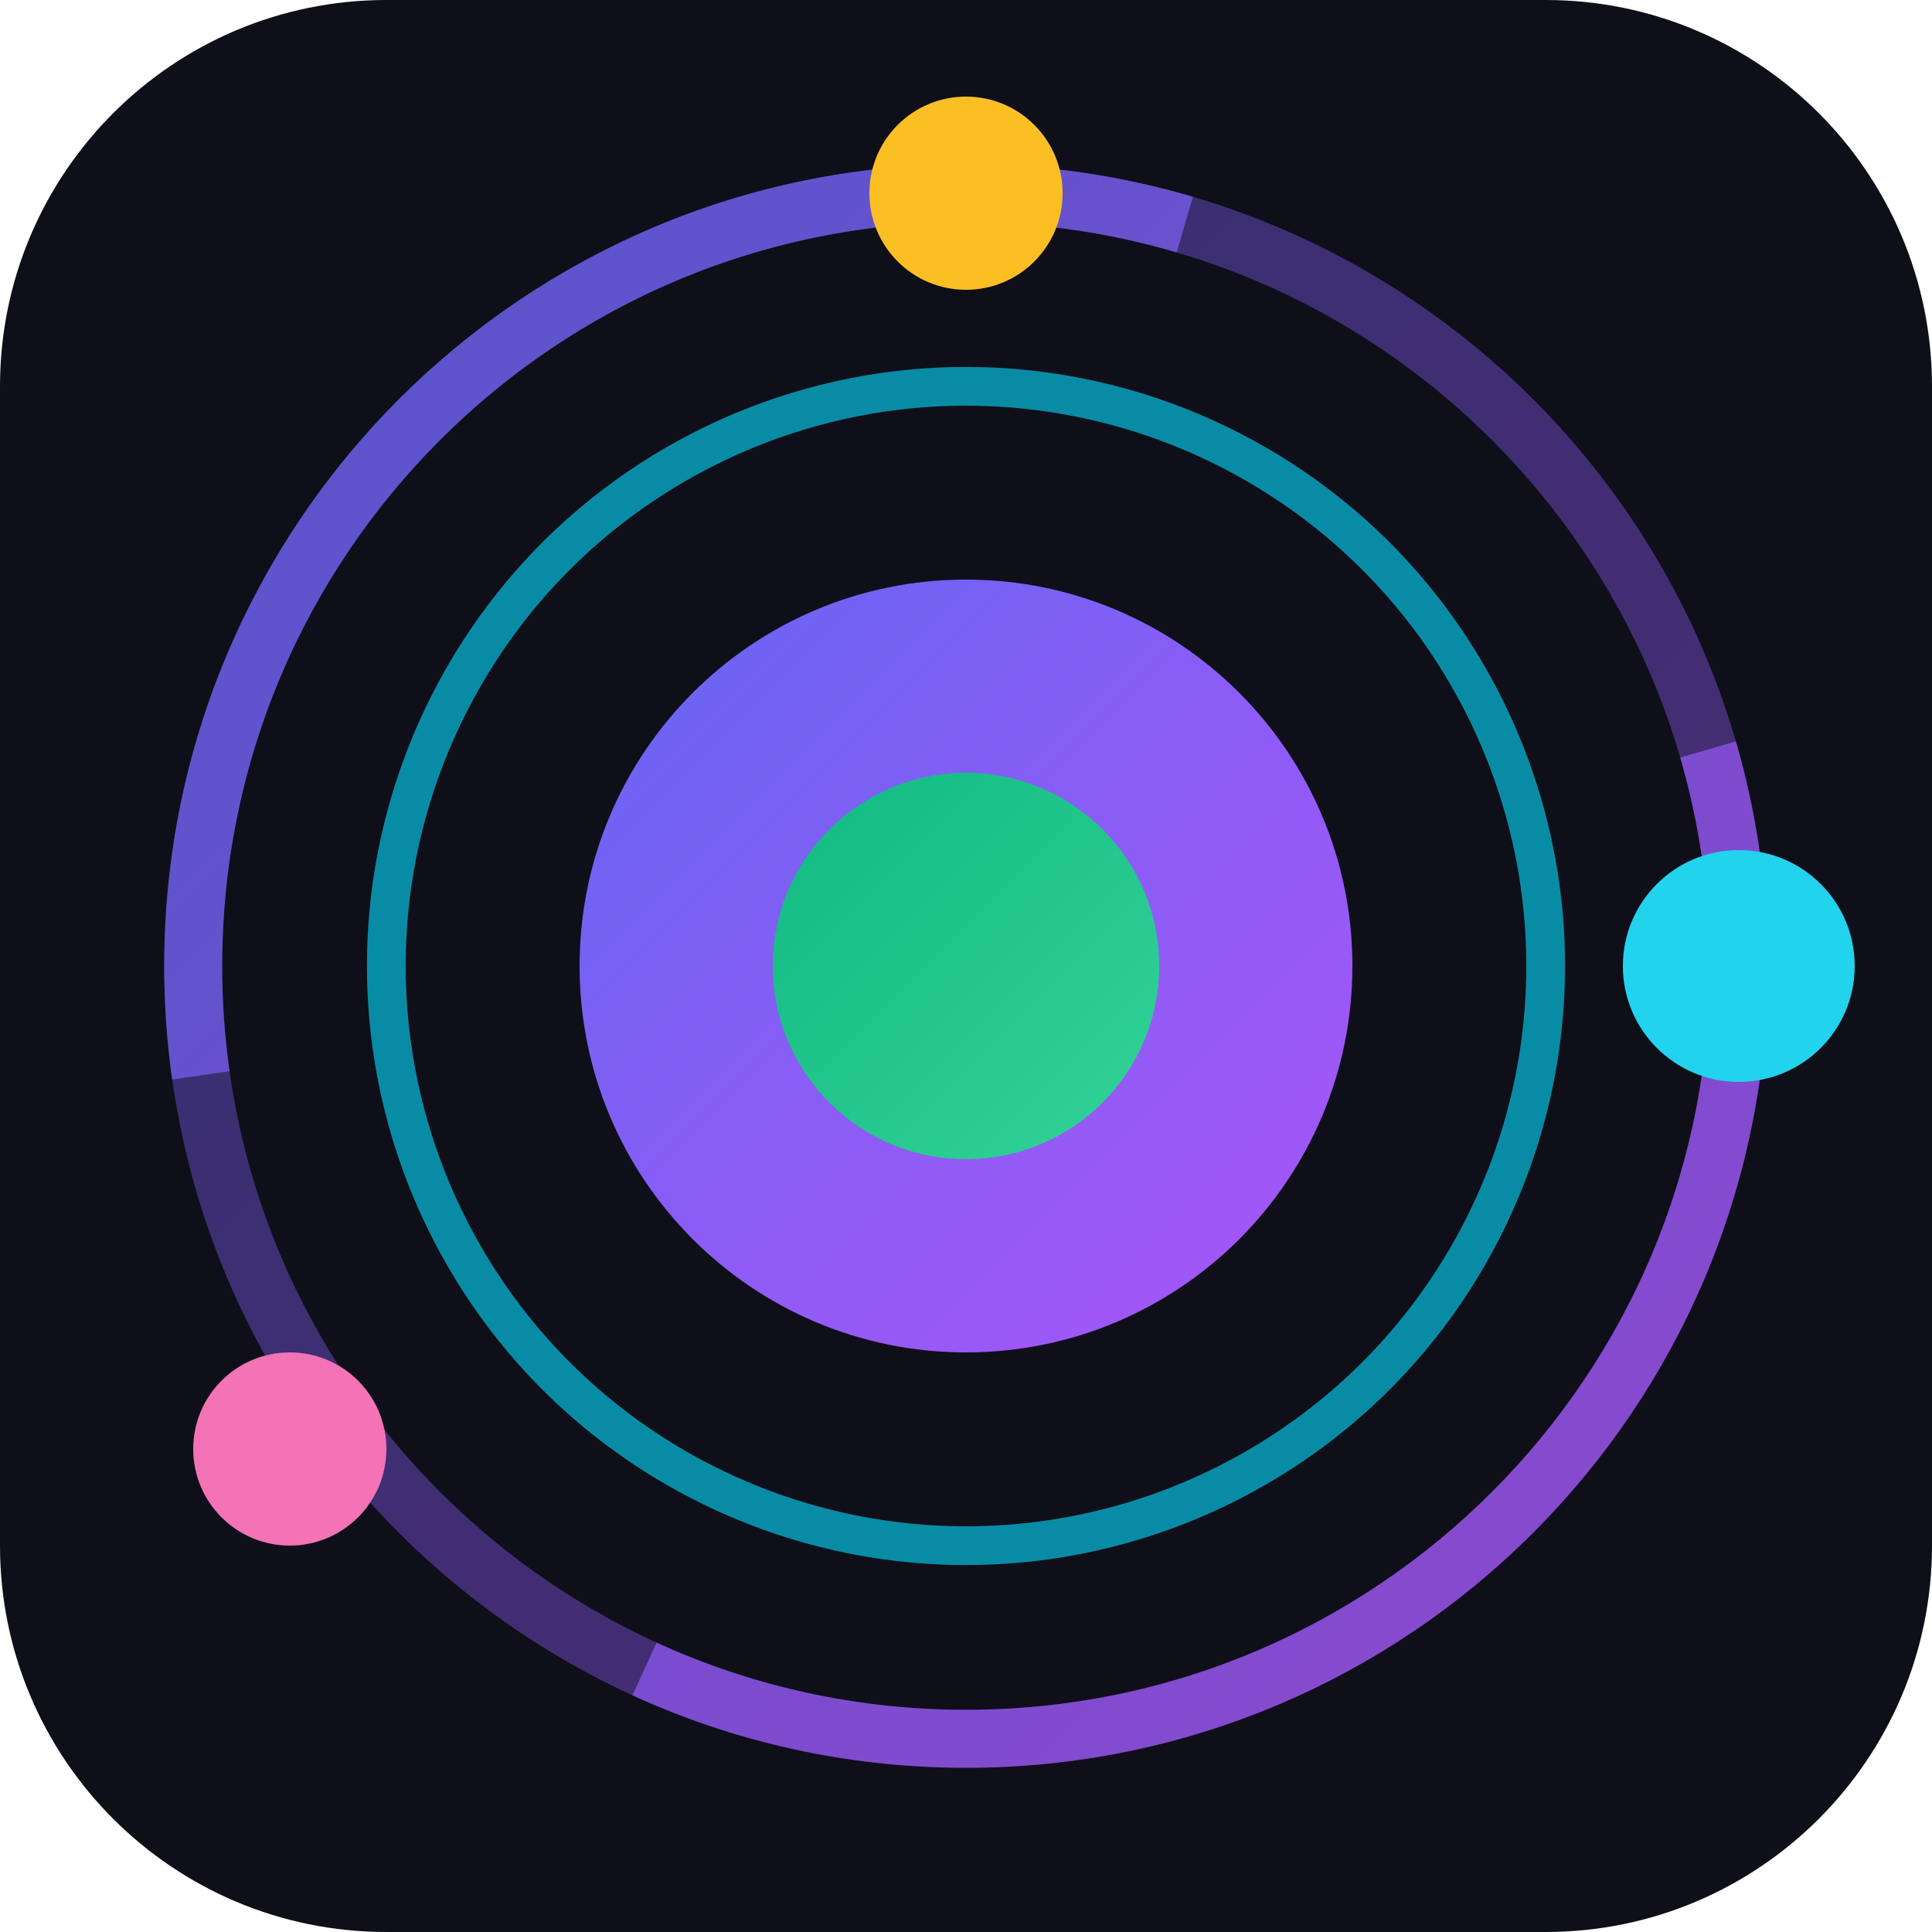
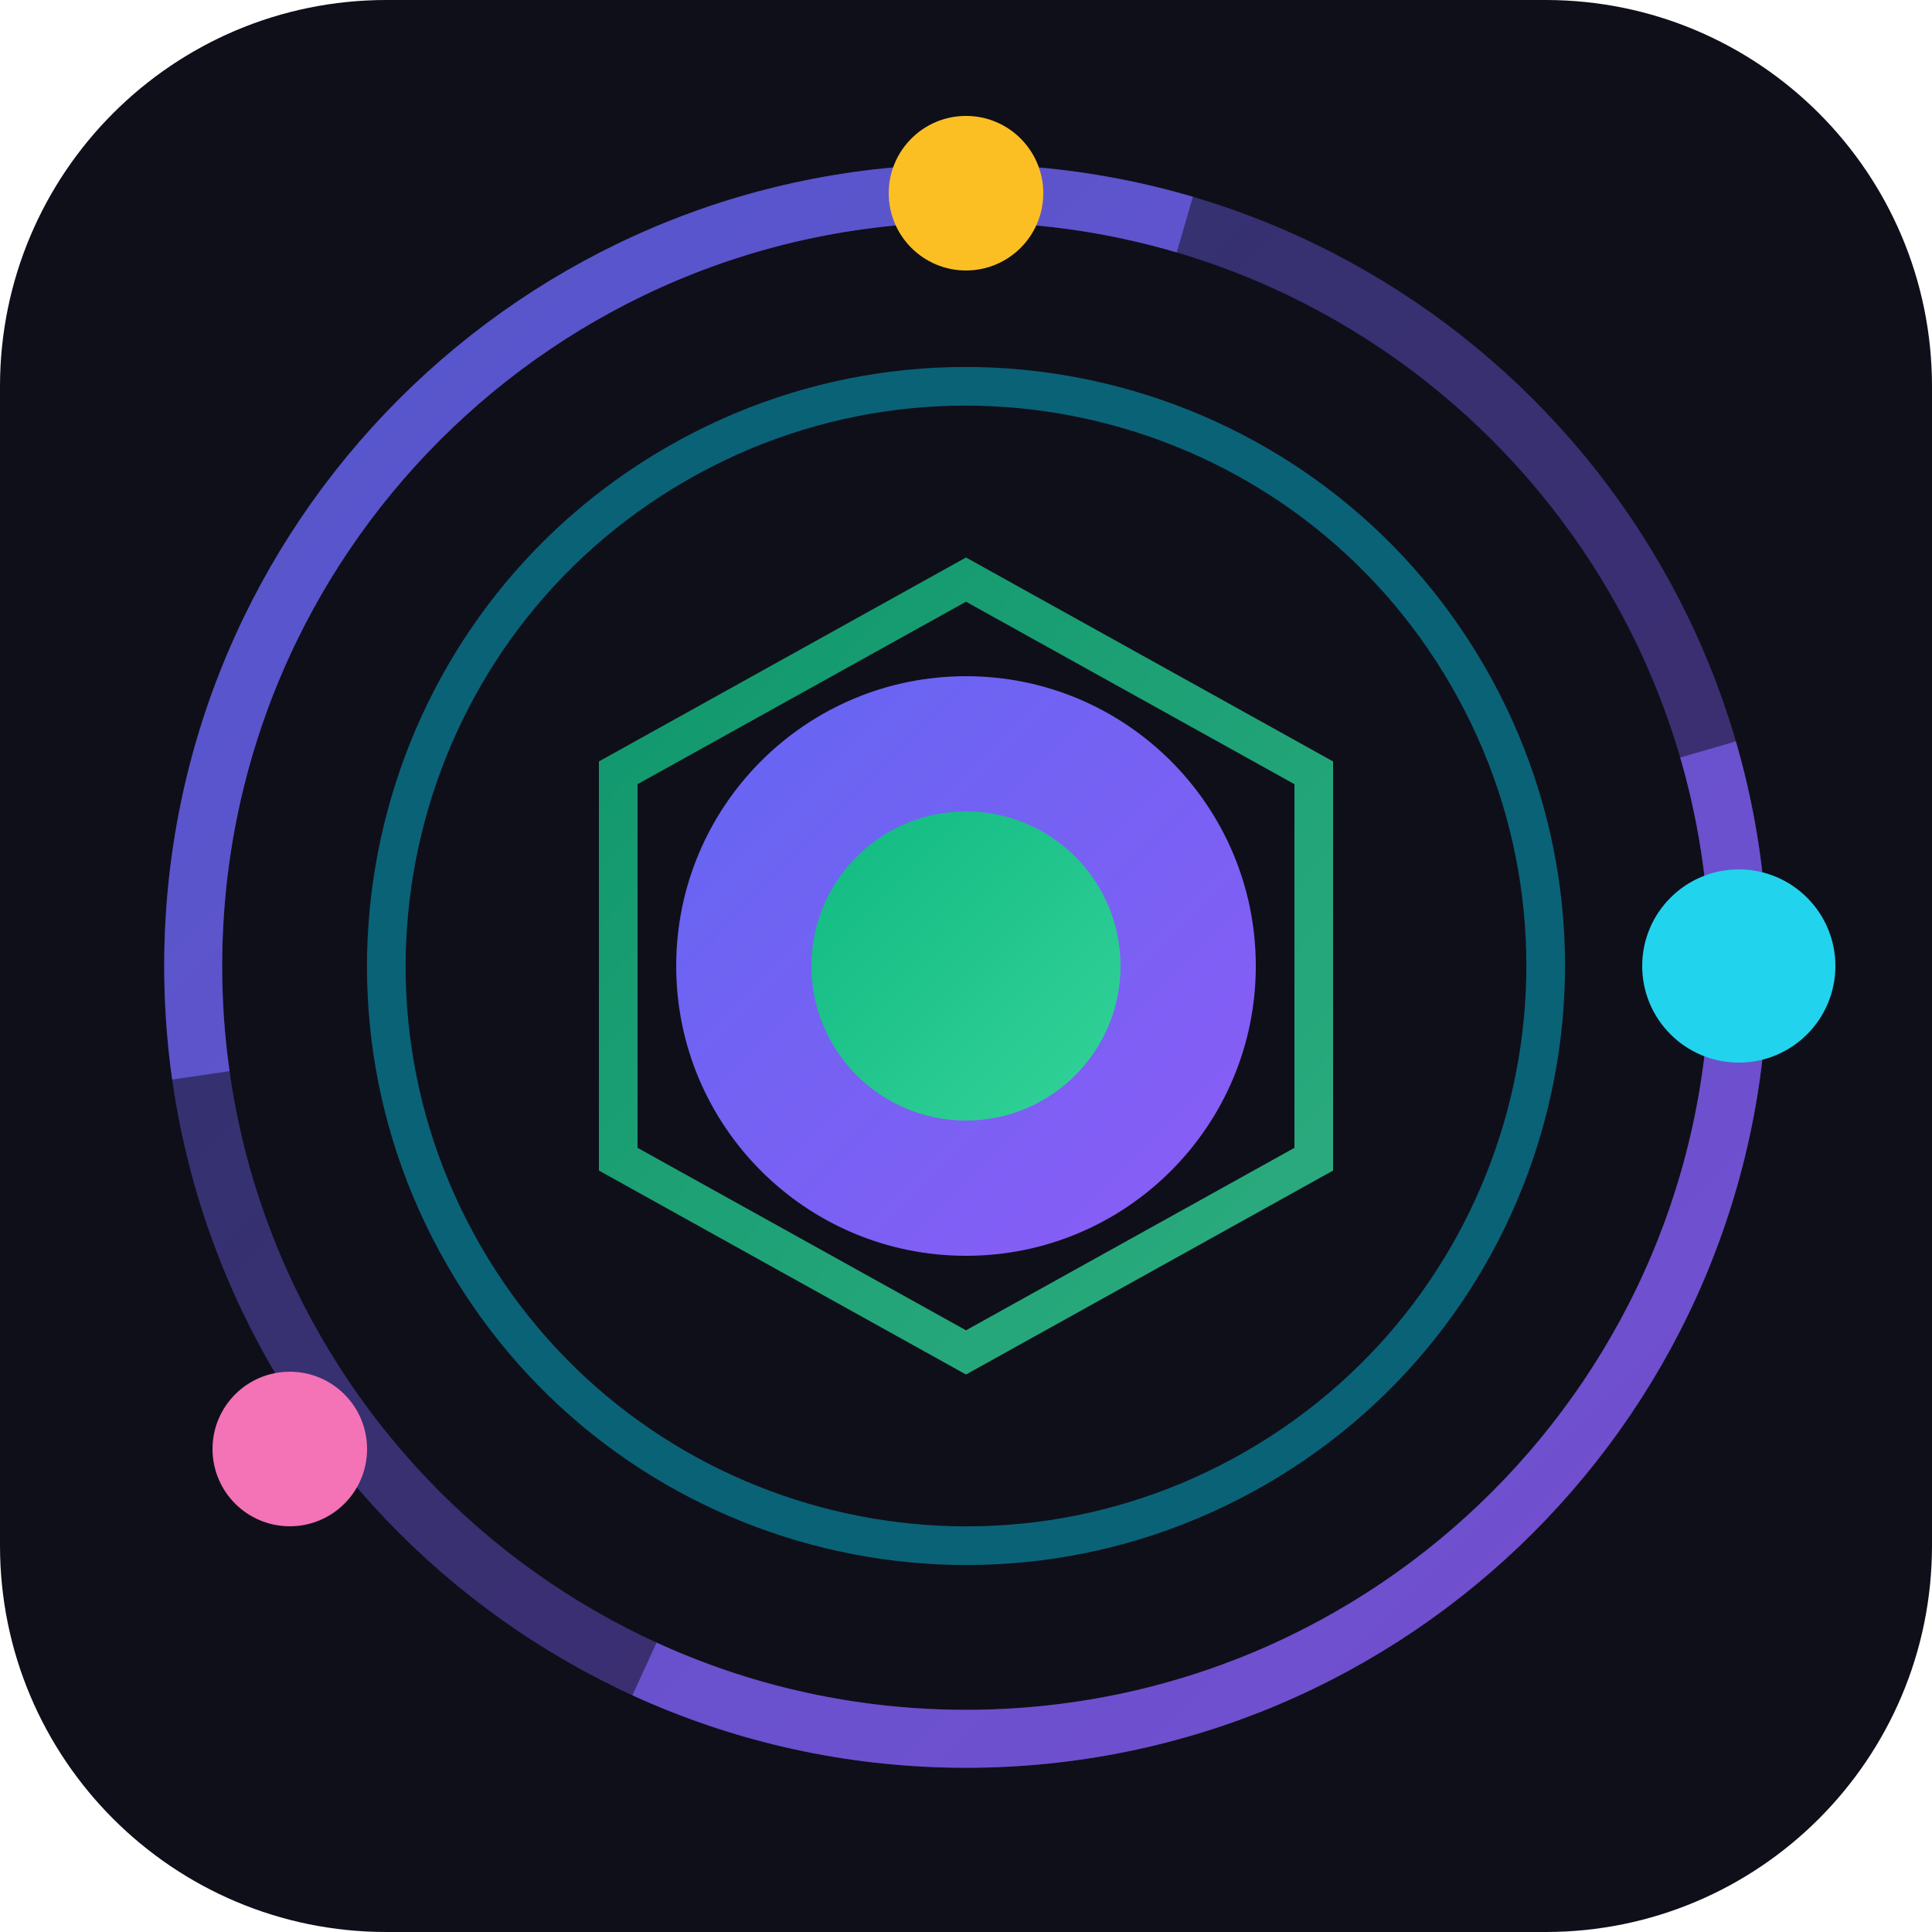
<svg xmlns="http://www.w3.org/2000/svg" viewBox="0 0 100 100" width="100" height="100">
  <defs>
-     <linearGradient id="iconGrad" x1="0%" y1="0%" x2="100%" y2="100%">
+     <linearGradient id="physGrad" x1="0%" y1="0%" x2="100%" y2="100%">
      <stop offset="0%" style="stop-color:#6366f1;stop-opacity:1" />
-       <stop offset="50%" style="stop-color:#8b5cf6;stop-opacity:1" />
-       <stop offset="100%" style="stop-color:#a855f7;stop-opacity:1" />
+       <stop offset="100%" style="stop-color:#8b5cf6;stop-opacity:1" />
    </linearGradient>
-     <linearGradient id="centerGrad" x1="0%" y1="0%" x2="100%" y2="100%">
+     <linearGradient id="chemGrad2" x1="0%" y1="0%" x2="100%" y2="100%">
      <stop offset="0%" style="stop-color:#10b981;stop-opacity:1" />
      <stop offset="100%" style="stop-color:#34d399;stop-opacity:1" />
    </linearGradient>
  </defs>
  <rect width="100" height="100" rx="20" fill="#0f0f1a" />
-   <ellipse cx="50" cy="50" rx="40" ry="40" fill="none" stroke="url(#iconGrad)" stroke-width="3" opacity="0.4" />
-   <ellipse cx="50" cy="50" rx="40" ry="40" fill="none" stroke="url(#iconGrad)" stroke-width="3" opacity="0.7" stroke-dasharray="80 40" />
+   <ellipse cx="50" cy="50" rx="40" ry="40" fill="none" stroke="url(#physGrad)" stroke-width="3" opacity="0.4" />
+   <ellipse cx="50" cy="50" rx="40" ry="40" fill="none" stroke="url(#physGrad)" stroke-width="3" opacity="0.7" stroke-dasharray="80 40" />
  <ellipse cx="50" cy="50" rx="30" ry="30" fill="none" stroke="#06b6d4" stroke-width="2" opacity="0.5" transform="rotate(60 50 50)" />
-   <ellipse cx="50" cy="50" rx="30" ry="30" fill="none" stroke="#06b6d4" stroke-width="2" opacity="0.5" transform="rotate(120 50 50)" />
-   <circle cx="50" cy="50" r="20" fill="url(#iconGrad)" />
-   <circle cx="50" cy="50" r="10" fill="url(#centerGrad)" />
-   <circle cx="90" cy="50" r="6" fill="#22d3ee" />
-   <circle cx="50" cy="10" r="5" fill="#fbbf24" />
-   <circle cx="15" cy="75" r="5" fill="#f472b6" />
+   <circle cx="50" cy="50" r="15" fill="url(#physGrad)" />
+   <circle cx="50" cy="50" r="8" fill="url(#chemGrad2)" />
+   <path d="M50 30 L68 40 L68 60 L50 70 L32 60 L32 40 Z" fill="none" stroke="url(#chemGrad2)" stroke-width="2" opacity="0.8" />
+   <circle cx="90" cy="50" r="5" fill="#22d3ee" />
+   <circle cx="50" cy="10" r="4" fill="#fbbf24" />
+   <circle cx="15" cy="75" r="4" fill="#f472b6" />
</svg>
